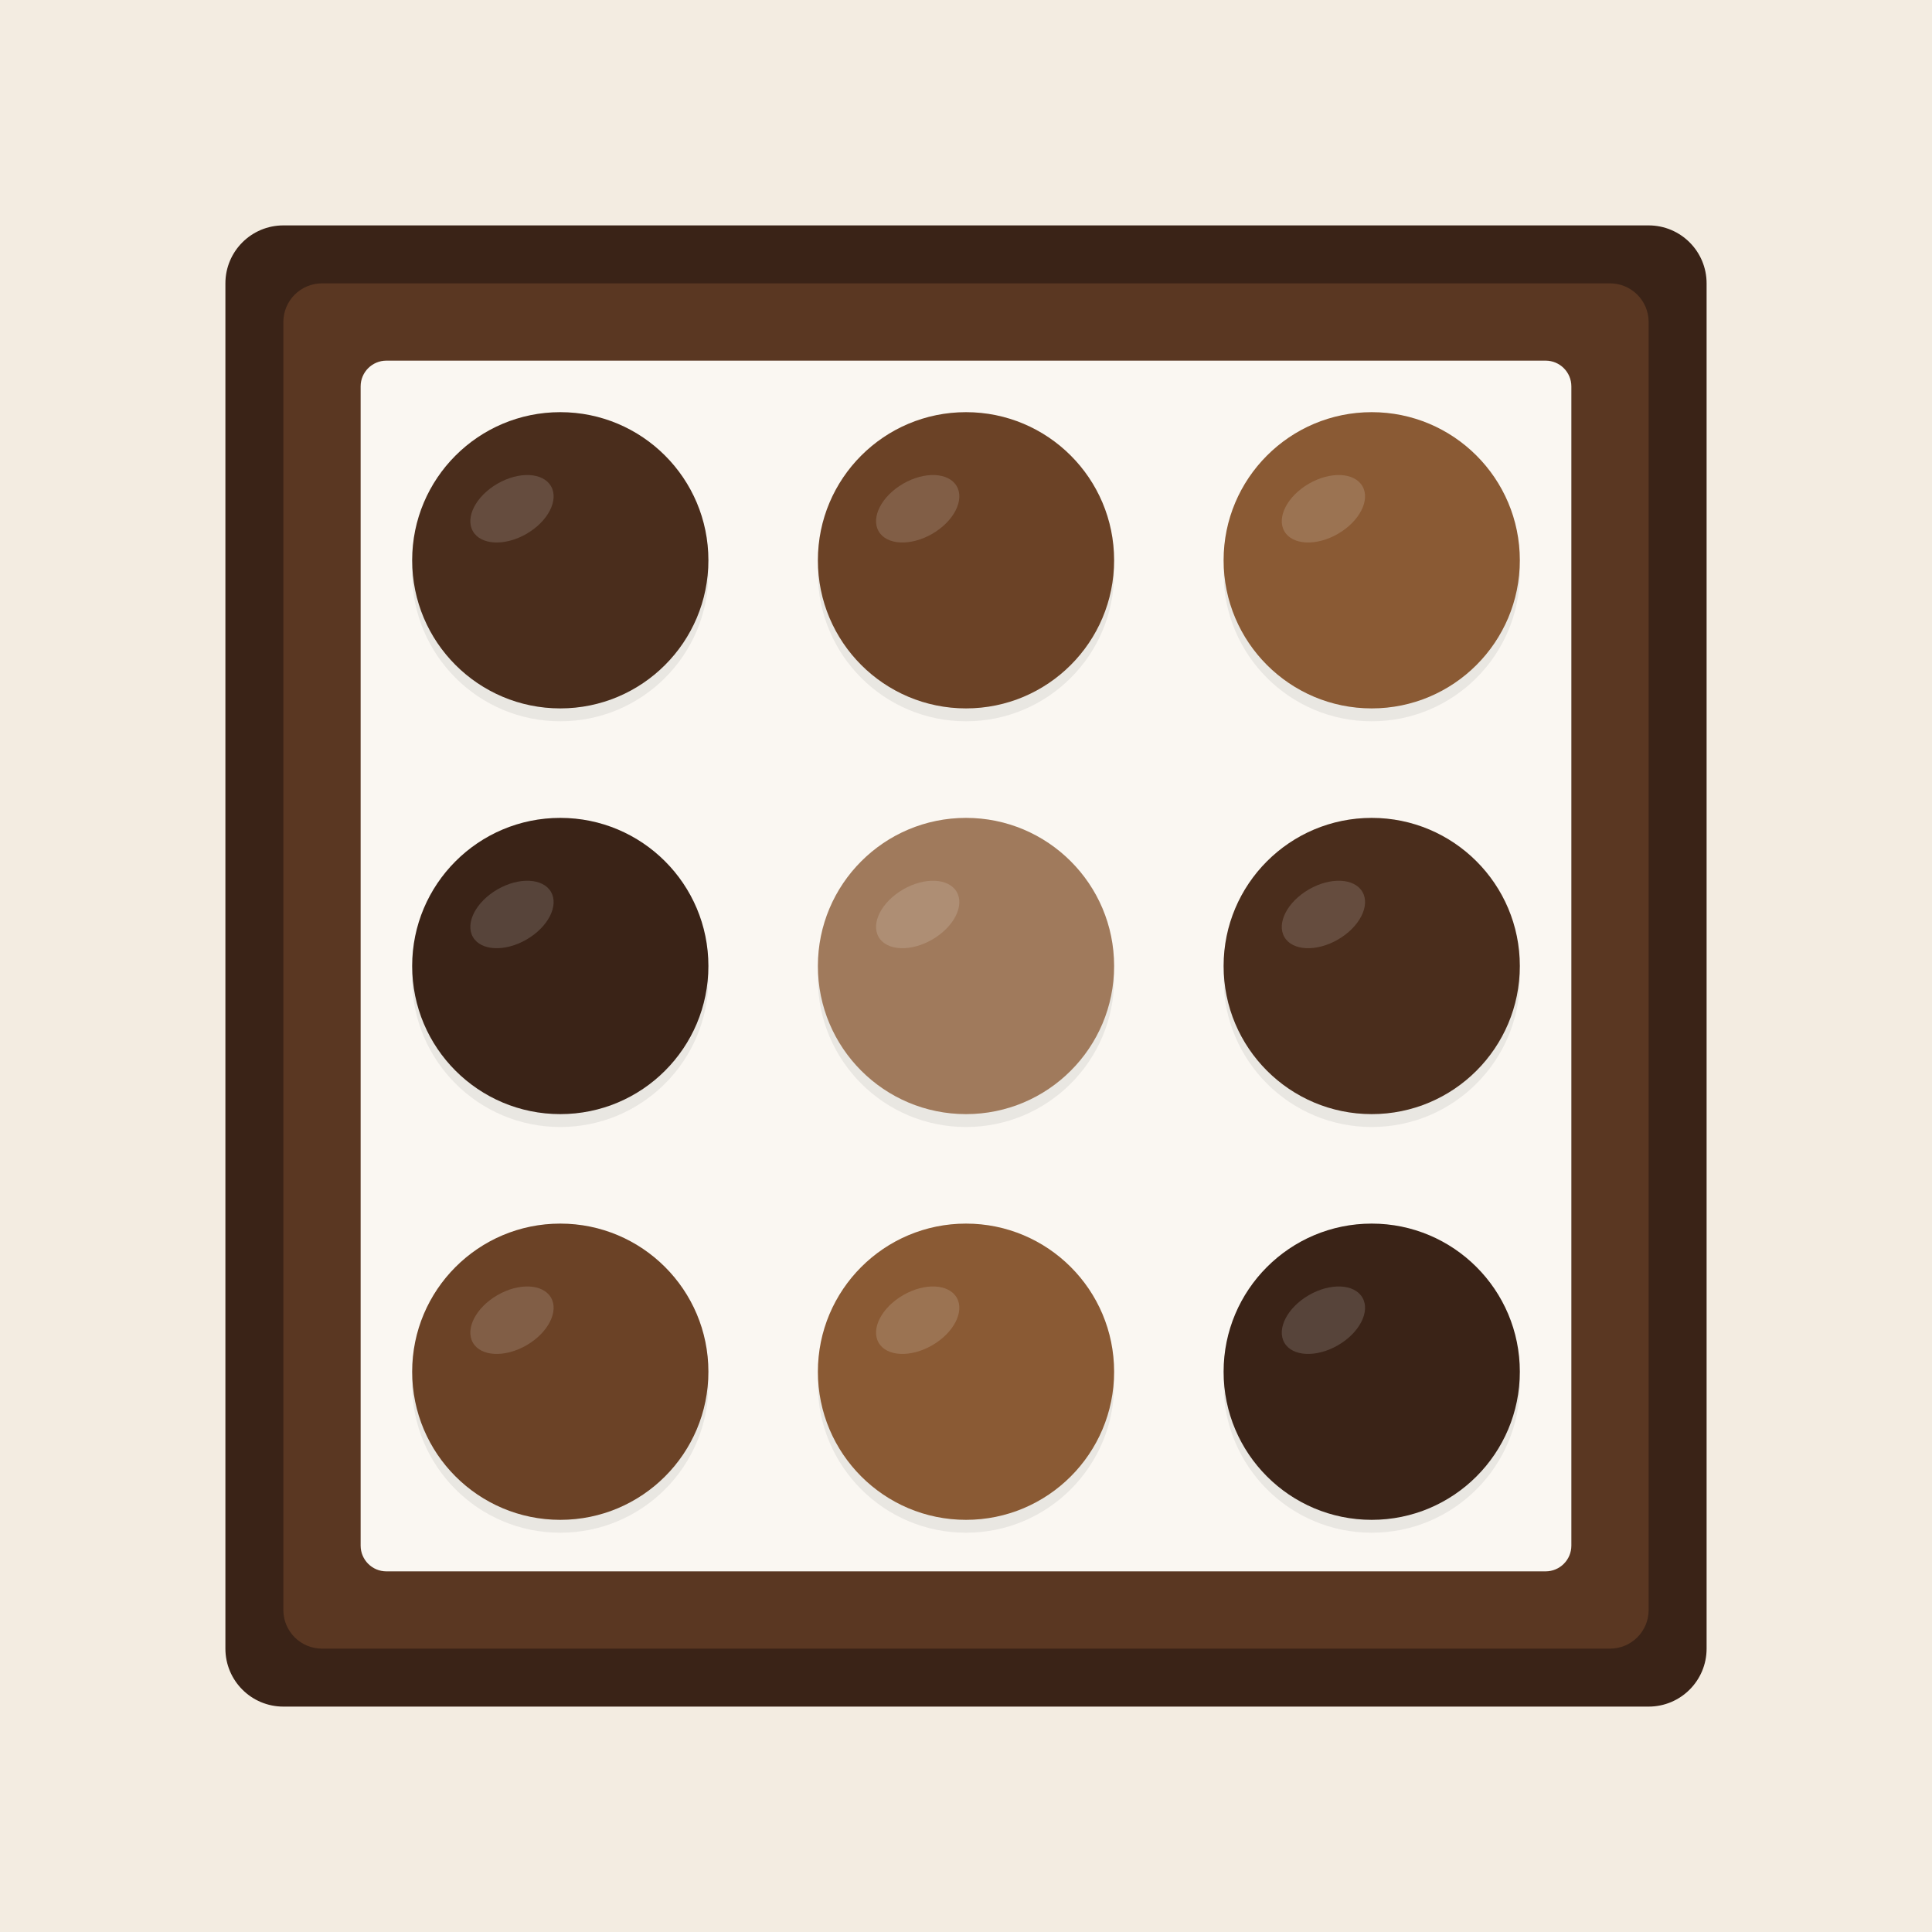
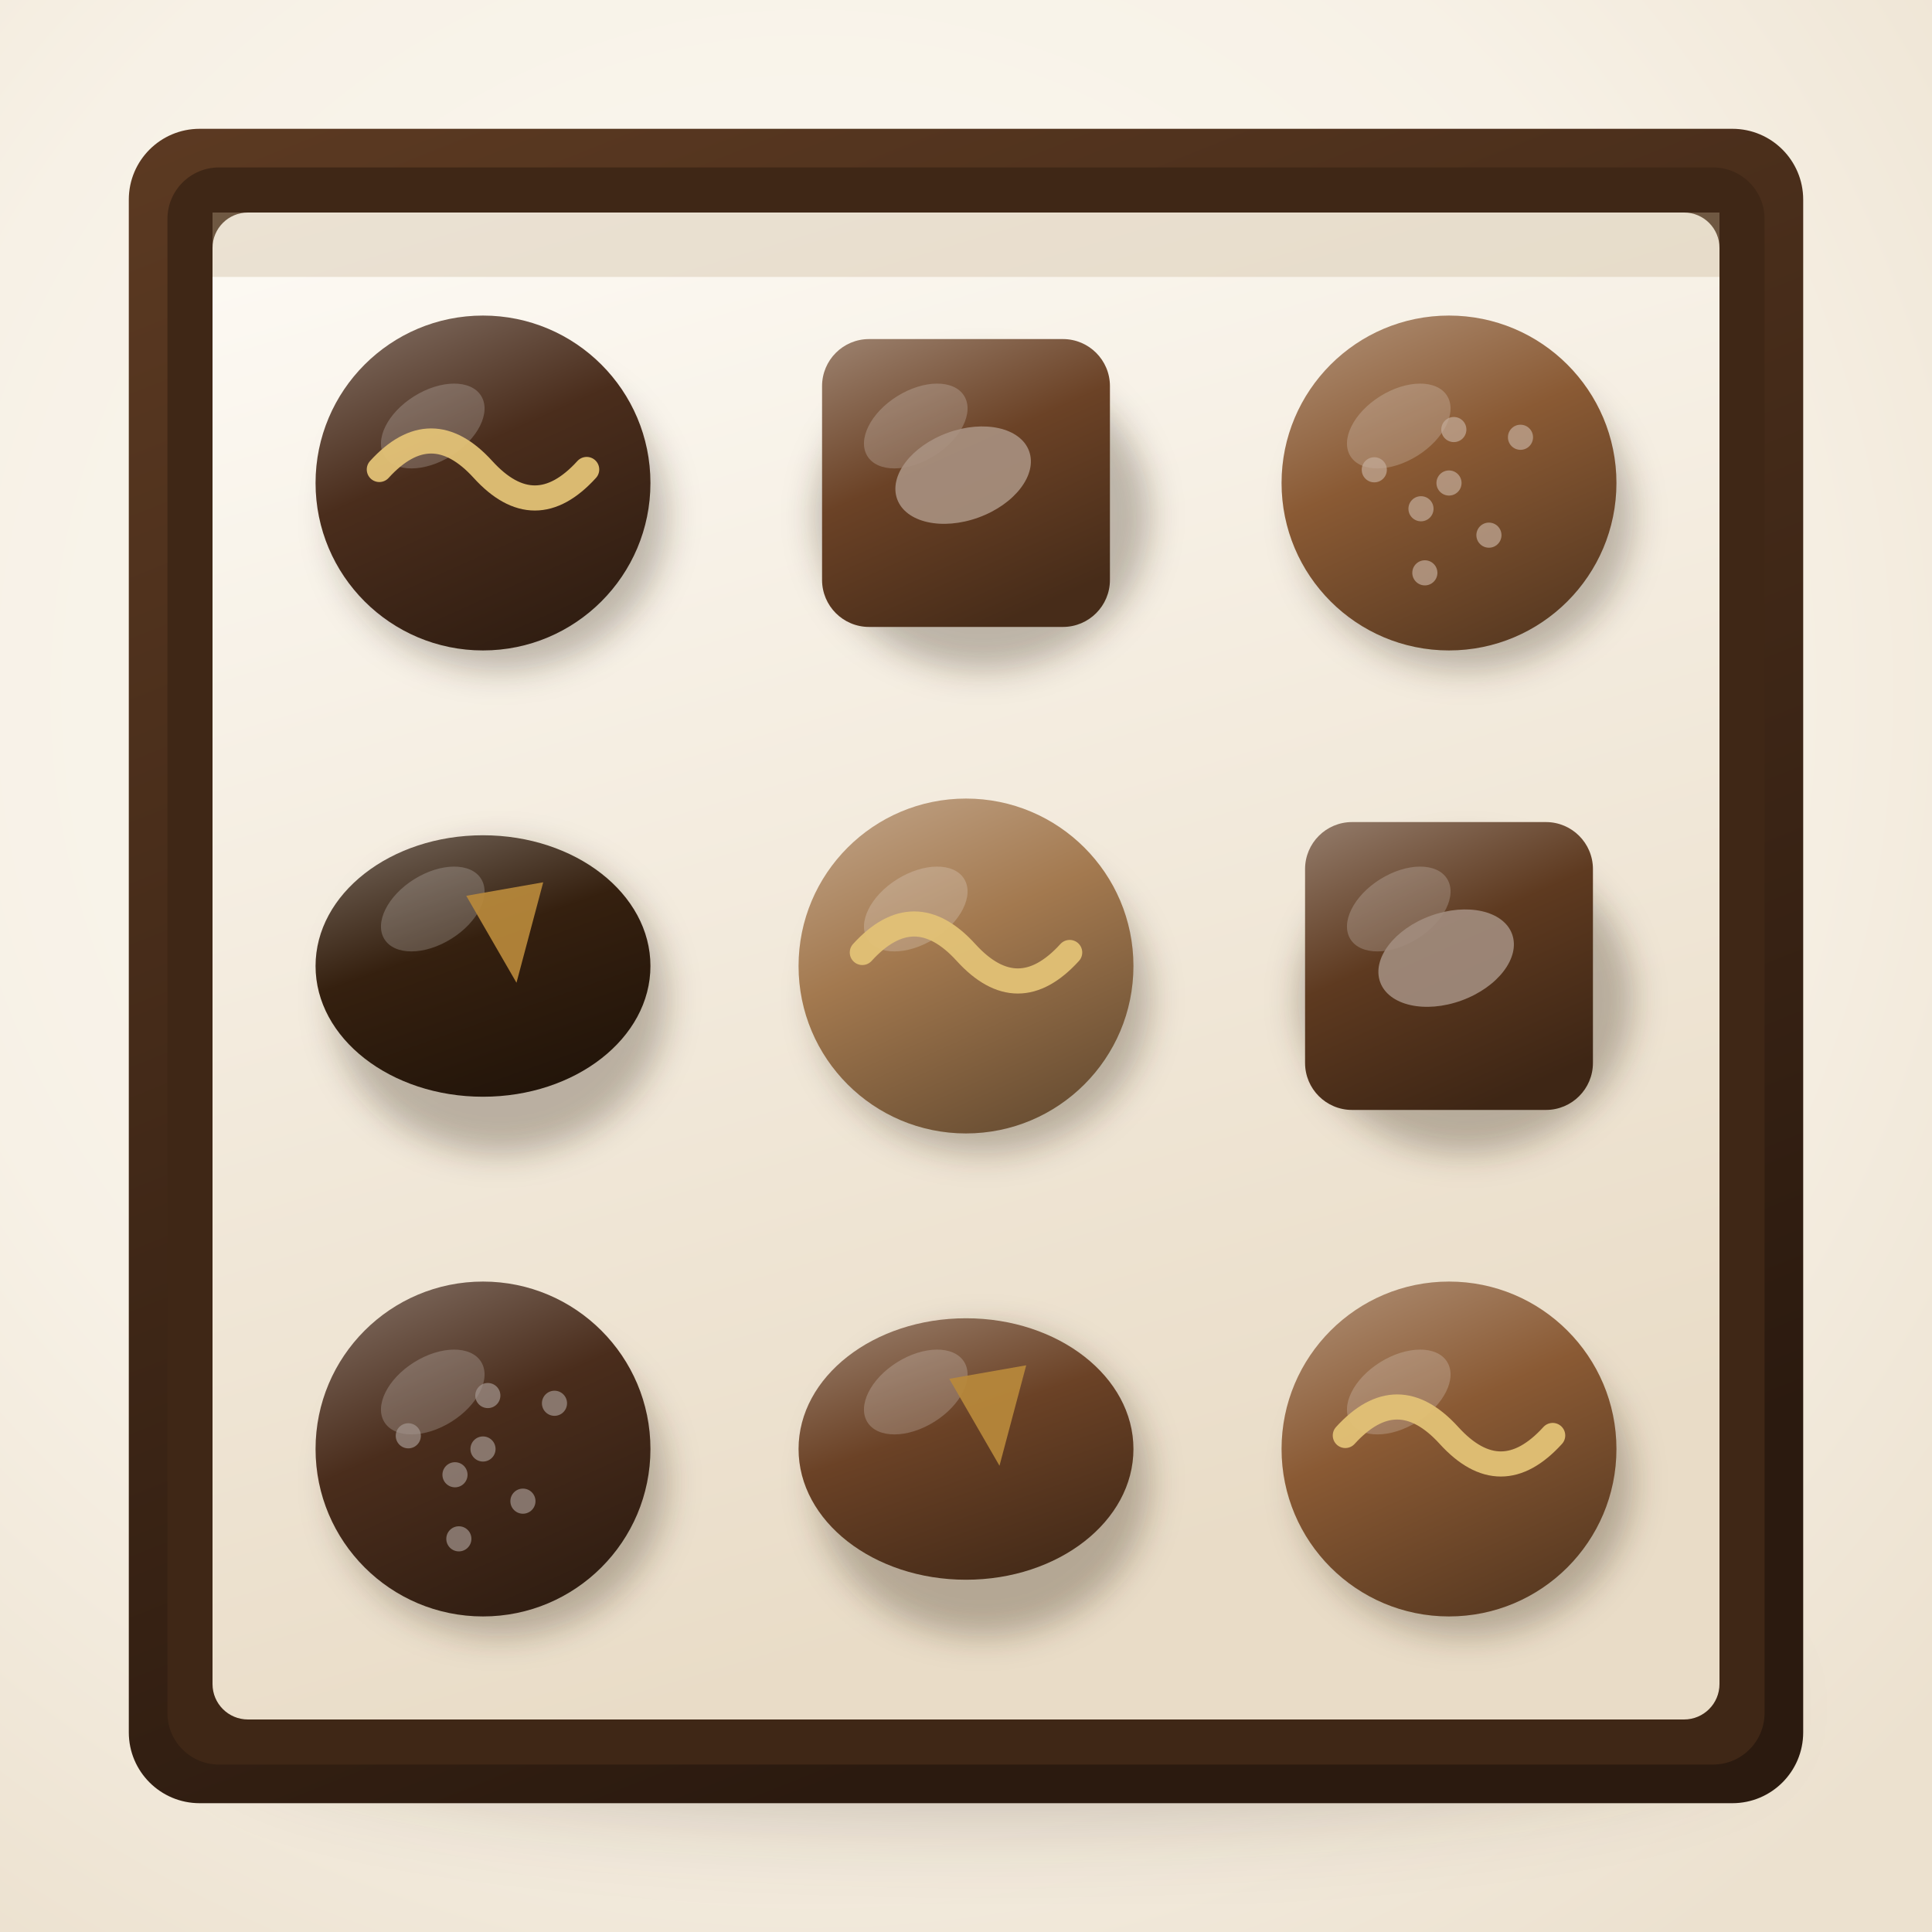
<svg xmlns="http://www.w3.org/2000/svg" viewBox="0 0 600 600" width="600" height="600" role="img" aria-label="A box of nine Louvion bonbons seen from above">
-   <rect width="600" height="600" fill="#f3ece1" />
-   <rect x="70" y="70" width="460" height="460" rx="18" fill="#3a2317" />
-   <rect x="88" y="88" width="424" height="424" rx="12" fill="#5a3722" />
-   <rect x="112" y="112" width="376" height="376" rx="8" fill="#faf7f2" />
-   <circle cx="174" cy="178" r="46" fill="#000000" opacity="0.07" />
-   <circle cx="174" cy="174" r="46" fill="#4a2d1c" />
-   <ellipse cx="159" cy="158" rx="14" ry="9" fill="#ffffff" opacity="0.15" transform="rotate(-30 159 158)" />
-   <circle cx="300" cy="178" r="46" fill="#000000" opacity="0.07" />
-   <circle cx="300" cy="174" r="46" fill="#6b4226" />
-   <ellipse cx="285" cy="158" rx="14" ry="9" fill="#ffffff" opacity="0.15" transform="rotate(-30 285 158)" />
-   <circle cx="426" cy="178" r="46" fill="#000000" opacity="0.07" />
-   <circle cx="426" cy="174" r="46" fill="#8a5a34" />
-   <ellipse cx="411" cy="158" rx="14" ry="9" fill="#ffffff" opacity="0.15" transform="rotate(-30 411 158)" />
-   <circle cx="174" cy="304" r="46" fill="#000000" opacity="0.07" />
-   <circle cx="174" cy="300" r="46" fill="#3a2317" />
-   <ellipse cx="159" cy="284" rx="14" ry="9" fill="#ffffff" opacity="0.15" transform="rotate(-30 159 284)" />
-   <circle cx="300" cy="304" r="46" fill="#000000" opacity="0.07" />
-   <circle cx="300" cy="300" r="46" fill="#a07a5c" />
-   <ellipse cx="285" cy="284" rx="14" ry="9" fill="#ffffff" opacity="0.15" transform="rotate(-30 285 284)" />
-   <circle cx="426" cy="304" r="46" fill="#000000" opacity="0.07" />
-   <circle cx="426" cy="300" r="46" fill="#4a2d1c" />
-   <ellipse cx="411" cy="284" rx="14" ry="9" fill="#ffffff" opacity="0.15" transform="rotate(-30 411 284)" />
-   <circle cx="174" cy="430" r="46" fill="#000000" opacity="0.07" />
-   <circle cx="174" cy="426" r="46" fill="#6b4226" />
-   <ellipse cx="159" cy="410" rx="14" ry="9" fill="#ffffff" opacity="0.15" transform="rotate(-30 159 410)" />
-   <circle cx="300" cy="430" r="46" fill="#000000" opacity="0.07" />
-   <circle cx="300" cy="426" r="46" fill="#8a5a34" />
-   <ellipse cx="285" cy="410" rx="14" ry="9" fill="#ffffff" opacity="0.15" transform="rotate(-30 285 410)" />
-   <circle cx="426" cy="430" r="46" fill="#000000" opacity="0.07" />
-   <circle cx="426" cy="426" r="46" fill="#3a2317" />
-   <ellipse cx="411" cy="410" rx="14" ry="9" fill="#ffffff" opacity="0.15" transform="rotate(-30 411 410)" />
+   <defs>
+     <radialGradient id="bg" cx="0.42" cy="0.36" r="0.78">
+       <stop offset="0" stop-color="#fdfaf4" />
+       <stop offset="0.6" stop-color="#f7f1e6" />
+       <stop offset="1" stop-color="#ece1cf" />
+     </radialGradient>
+     <filter id="soft" x="-40%" y="-40%" width="180%" height="180%">
+       <feGaussianBlur stdDeviation="14" />
+     </filter>
+     <filter id="tight" x="-40%" y="-40%" width="180%" height="180%">
+       <feGaussianBlur stdDeviation="5" />
+     </filter>
+   </defs>
+   <defs>
+     <linearGradient id="boxo" x1="0" y1="0" x2="0.4" y2="1">
+       <stop offset="0" stop-color="#5c3a22" />
+       <stop offset="1" stop-color="#2b1a0f" />
+     </linearGradient>
+     <linearGradient id="liner" x1="0" y1="0" x2="0.3" y2="1">
+       <stop offset="0" stop-color="#fdfaf4" />
+       <stop offset="1" stop-color="#e9dcc7" />
+     </linearGradient>
+     <linearGradient id="b0" x1="0.15" y1="0" x2="0.6" y2="1.0">
+       <stop offset="0" stop-color="#806c60" />
+       <stop offset="0.45" stop-color="#4a2d1c" />
+       <stop offset="1" stop-color="#311e12" />
+     </linearGradient>
+     <linearGradient id="b1" x1="0.15" y1="0" x2="0.6" y2="1.0">
+       <stop offset="0" stop-color="#977b67" />
+       <stop offset="0.45" stop-color="#6b4226" />
+       <stop offset="1" stop-color="#472c19" />
+     </linearGradient>
+     <linearGradient id="b2" x1="0.15" y1="0" x2="0.6" y2="1.0">
+       <stop offset="0" stop-color="#ad8c71" />
+       <stop offset="0.45" stop-color="#8a5a34" />
+       <stop offset="1" stop-color="#5b3b22" />
+     </linearGradient>
+     <linearGradient id="b3" x1="0.15" y1="0" x2="0.6" y2="1.0">
+       <stop offset="0" stop-color="#726357" />
+       <stop offset="0.45" stop-color="#35200f" />
+       <stop offset="1" stop-color="#23150a" />
+     </linearGradient>
+     <linearGradient id="b4" x1="0.15" y1="0" x2="0.6" y2="1.0">
+       <stop offset="0" stop-color="#bfa184" />
+       <stop offset="0.45" stop-color="#a3794f" />
+       <stop offset="1" stop-color="#6c5034" />
+     </linearGradient>
+     <linearGradient id="b5" x1="0.15" y1="0" x2="0.6" y2="1.0">
+       <stop offset="0" stop-color="#8e7563" />
+       <stop offset="0.45" stop-color="#5e3a20" />
+       <stop offset="1" stop-color="#3e2615" />
+     </linearGradient>
+     <linearGradient id="b6" x1="0.15" y1="0" x2="0.6" y2="1.0">
+       <stop offset="0" stop-color="#806c60" />
+       <stop offset="0.45" stop-color="#4a2d1c" />
+       <stop offset="1" stop-color="#311e12" />
+     </linearGradient>
+     <linearGradient id="b7" x1="0.15" y1="0" x2="0.6" y2="1.0">
+       <stop offset="0" stop-color="#977b67" />
+       <stop offset="0.45" stop-color="#6b4226" />
+       <stop offset="1" stop-color="#472c19" />
+     </linearGradient>
+     <linearGradient id="b8" x1="0.15" y1="0" x2="0.6" y2="1.0">
+       <stop offset="0" stop-color="#ad8c71" />
+       <stop offset="0.45" stop-color="#8a5a34" />
+       <stop offset="1" stop-color="#5b3b22" />
+     </linearGradient>
+   </defs>
+   <rect width="600" height="600" fill="url(#bg)" />
+   <ellipse cx="308" cy="530" rx="235" ry="34" fill="#3a2317" opacity="0.22" filter="url(#soft)" />
+   <rect x="40" y="40" width="520" height="520" rx="22" fill="url(#boxo)" />
+   <rect x="52" y="52" width="496" height="496" rx="16" fill="#3f2716" />
+   <rect x="66" y="66" width="468" height="468" rx="11" fill="url(#liner)" />
+   <rect x="66" y="66" width="468" height="20" fill="#c9b596" opacity="0.35" />
+   <ellipse cx="155.2" cy="160.4" rx="52.0" ry="47.8" fill="#2a1a0e" opacity="0.28" filter="url(#tight)" />
+   <circle cx="150.0" cy="150.0" r="52.0" fill="url(#b0)" />
+   <ellipse cx="134.4" cy="132.3" rx="17.7" ry="10.9" fill="#ffffff" opacity="0.20" transform="rotate(-32 134.4 132.3)" />
+   <g fill="none" stroke="#e2c176" stroke-width="7.8" stroke-linecap="round" opacity="0.95">
+     <path d="M117.8 145.8 q16.1 -17.7 32.2 0 t32.2 0" />
+   </g>
+   <ellipse cx="305.2" cy="160.4" rx="52.0" ry="47.8" fill="#2a1a0e" opacity="0.28" filter="url(#tight)" />
+   <rect x="255.3" y="105.3" width="89.4" height="89.4" rx="14.6" fill="url(#b1)" />
+   <ellipse cx="284.4" cy="132.3" rx="17.7" ry="10.9" fill="#ffffff" opacity="0.20" transform="rotate(-32 284.4 132.3)" />
+   <g fill="#a99181" opacity="0.9">
+     <ellipse cx="300.0" cy="147.4" rx="21.8" ry="14.0" transform="rotate(-20 300.0 150.0)" />
+   </g>
+   <ellipse cx="455.2" cy="160.4" rx="52.0" ry="47.8" fill="#2a1a0e" opacity="0.28" filter="url(#tight)" />
+   <circle cx="450.0" cy="150.0" r="52.0" fill="url(#b2)" />
+   <ellipse cx="434.4" cy="132.3" rx="17.7" ry="10.9" fill="#ffffff" opacity="0.20" transform="rotate(-32 434.4 132.3)" />
+   <circle cx="450.0" cy="150.0" r="3.9" fill="#c4ac9a" opacity="0.7" />
+   <circle cx="441.3" cy="158.0" r="3.9" fill="#c4ac9a" opacity="0.7" />
+   <circle cx="451.5" cy="133.4" r="3.9" fill="#c4ac9a" opacity="0.7" />
+   <circle cx="462.4" cy="166.2" r="3.9" fill="#c4ac9a" opacity="0.7" />
+   <circle cx="426.8" cy="145.9" r="3.9" fill="#c4ac9a" opacity="0.7" />
+   <circle cx="472.2" cy="135.8" r="3.9" fill="#c4ac9a" opacity="0.7" />
+   <circle cx="442.5" cy="177.9" r="3.9" fill="#c4ac9a" opacity="0.7" />
+   <ellipse cx="155.2" cy="310.4" rx="52.0" ry="47.8" fill="#2a1a0e" opacity="0.28" filter="url(#tight)" />
+   <ellipse cx="150.0" cy="300.0" rx="52.0" ry="40.6" fill="url(#b3)" />
+   <ellipse cx="134.4" cy="282.3" rx="17.7" ry="10.9" fill="#ffffff" opacity="0.20" transform="rotate(-32 134.4 282.3)" />
+   <polygon points="144.8,278.2 168.7,274.0 160.4,305.2" fill="#b8893b" opacity="0.92" />
+   <ellipse cx="305.2" cy="310.4" rx="52.0" ry="47.8" fill="#2a1a0e" opacity="0.28" filter="url(#tight)" />
+   <circle cx="300.0" cy="300.0" r="52.0" fill="url(#b4)" />
+   <ellipse cx="284.4" cy="282.3" rx="17.7" ry="10.9" fill="#ffffff" opacity="0.20" transform="rotate(-32 284.4 282.3)" />
+   <g fill="none" stroke="#e2c176" stroke-width="7.8" stroke-linecap="round" opacity="0.95">
+     <path d="M267.8 295.8 q16.1 -17.7 32.2 0 t32.2 0" />
+   </g>
+   <ellipse cx="455.2" cy="310.4" rx="52.0" ry="47.8" fill="#2a1a0e" opacity="0.28" filter="url(#tight)" />
+   <rect x="405.3" y="255.3" width="89.4" height="89.4" rx="14.6" fill="url(#b5)" />
+   <ellipse cx="434.4" cy="282.3" rx="17.7" ry="10.9" fill="#ffffff" opacity="0.20" transform="rotate(-32 434.4 282.3)" />
+   <g fill="#a28d7e" opacity="0.9">
+     <ellipse cx="450.0" cy="297.4" rx="21.8" ry="14.0" transform="rotate(-20 450.0 300.0)" />
+   </g>
+   <ellipse cx="155.2" cy="460.4" rx="52.0" ry="47.8" fill="#2a1a0e" opacity="0.28" filter="url(#tight)" />
+   <circle cx="150.0" cy="450.0" r="52.0" fill="url(#b6)" />
+   <ellipse cx="134.4" cy="432.3" rx="17.7" ry="10.9" fill="#ffffff" opacity="0.20" transform="rotate(-32 134.4 432.3)" />
+   <circle cx="150.0" cy="450.0" r="3.9" fill="#a4968e" opacity="0.7" />
+   <circle cx="141.3" cy="458.0" r="3.9" fill="#a4968e" opacity="0.7" />
+   <circle cx="151.5" cy="433.4" r="3.9" fill="#a4968e" opacity="0.7" />
+   <circle cx="162.4" cy="466.2" r="3.9" fill="#a4968e" opacity="0.7" />
+   <circle cx="126.8" cy="445.9" r="3.9" fill="#a4968e" opacity="0.7" />
+   <circle cx="172.2" cy="435.8" r="3.9" fill="#a4968e" opacity="0.7" />
+   <circle cx="142.5" cy="477.9" r="3.9" fill="#a4968e" opacity="0.7" />
+   <ellipse cx="305.2" cy="460.4" rx="52.0" ry="47.8" fill="#2a1a0e" opacity="0.28" filter="url(#tight)" />
+   <ellipse cx="300.0" cy="450.0" rx="52.0" ry="40.6" fill="url(#b7)" />
+   <ellipse cx="284.4" cy="432.3" rx="17.7" ry="10.9" fill="#ffffff" opacity="0.20" transform="rotate(-32 284.4 432.3)" />
+   <polygon points="294.8,428.2 318.7,424.0 310.4,455.2" fill="#b8893b" opacity="0.92" />
+   <ellipse cx="455.2" cy="460.4" rx="52.0" ry="47.8" fill="#2a1a0e" opacity="0.28" filter="url(#tight)" />
+   <circle cx="450.0" cy="450.0" r="52.0" fill="url(#b8)" />
+   <ellipse cx="434.4" cy="432.3" rx="17.7" ry="10.9" fill="#ffffff" opacity="0.20" transform="rotate(-32 434.4 432.3)" />
+   <g fill="none" stroke="#e2c176" stroke-width="7.8" stroke-linecap="round" opacity="0.95">
+     <path d="M417.8 445.8 q16.1 -17.7 32.2 0 t32.2 0" />
+   </g>
</svg>
